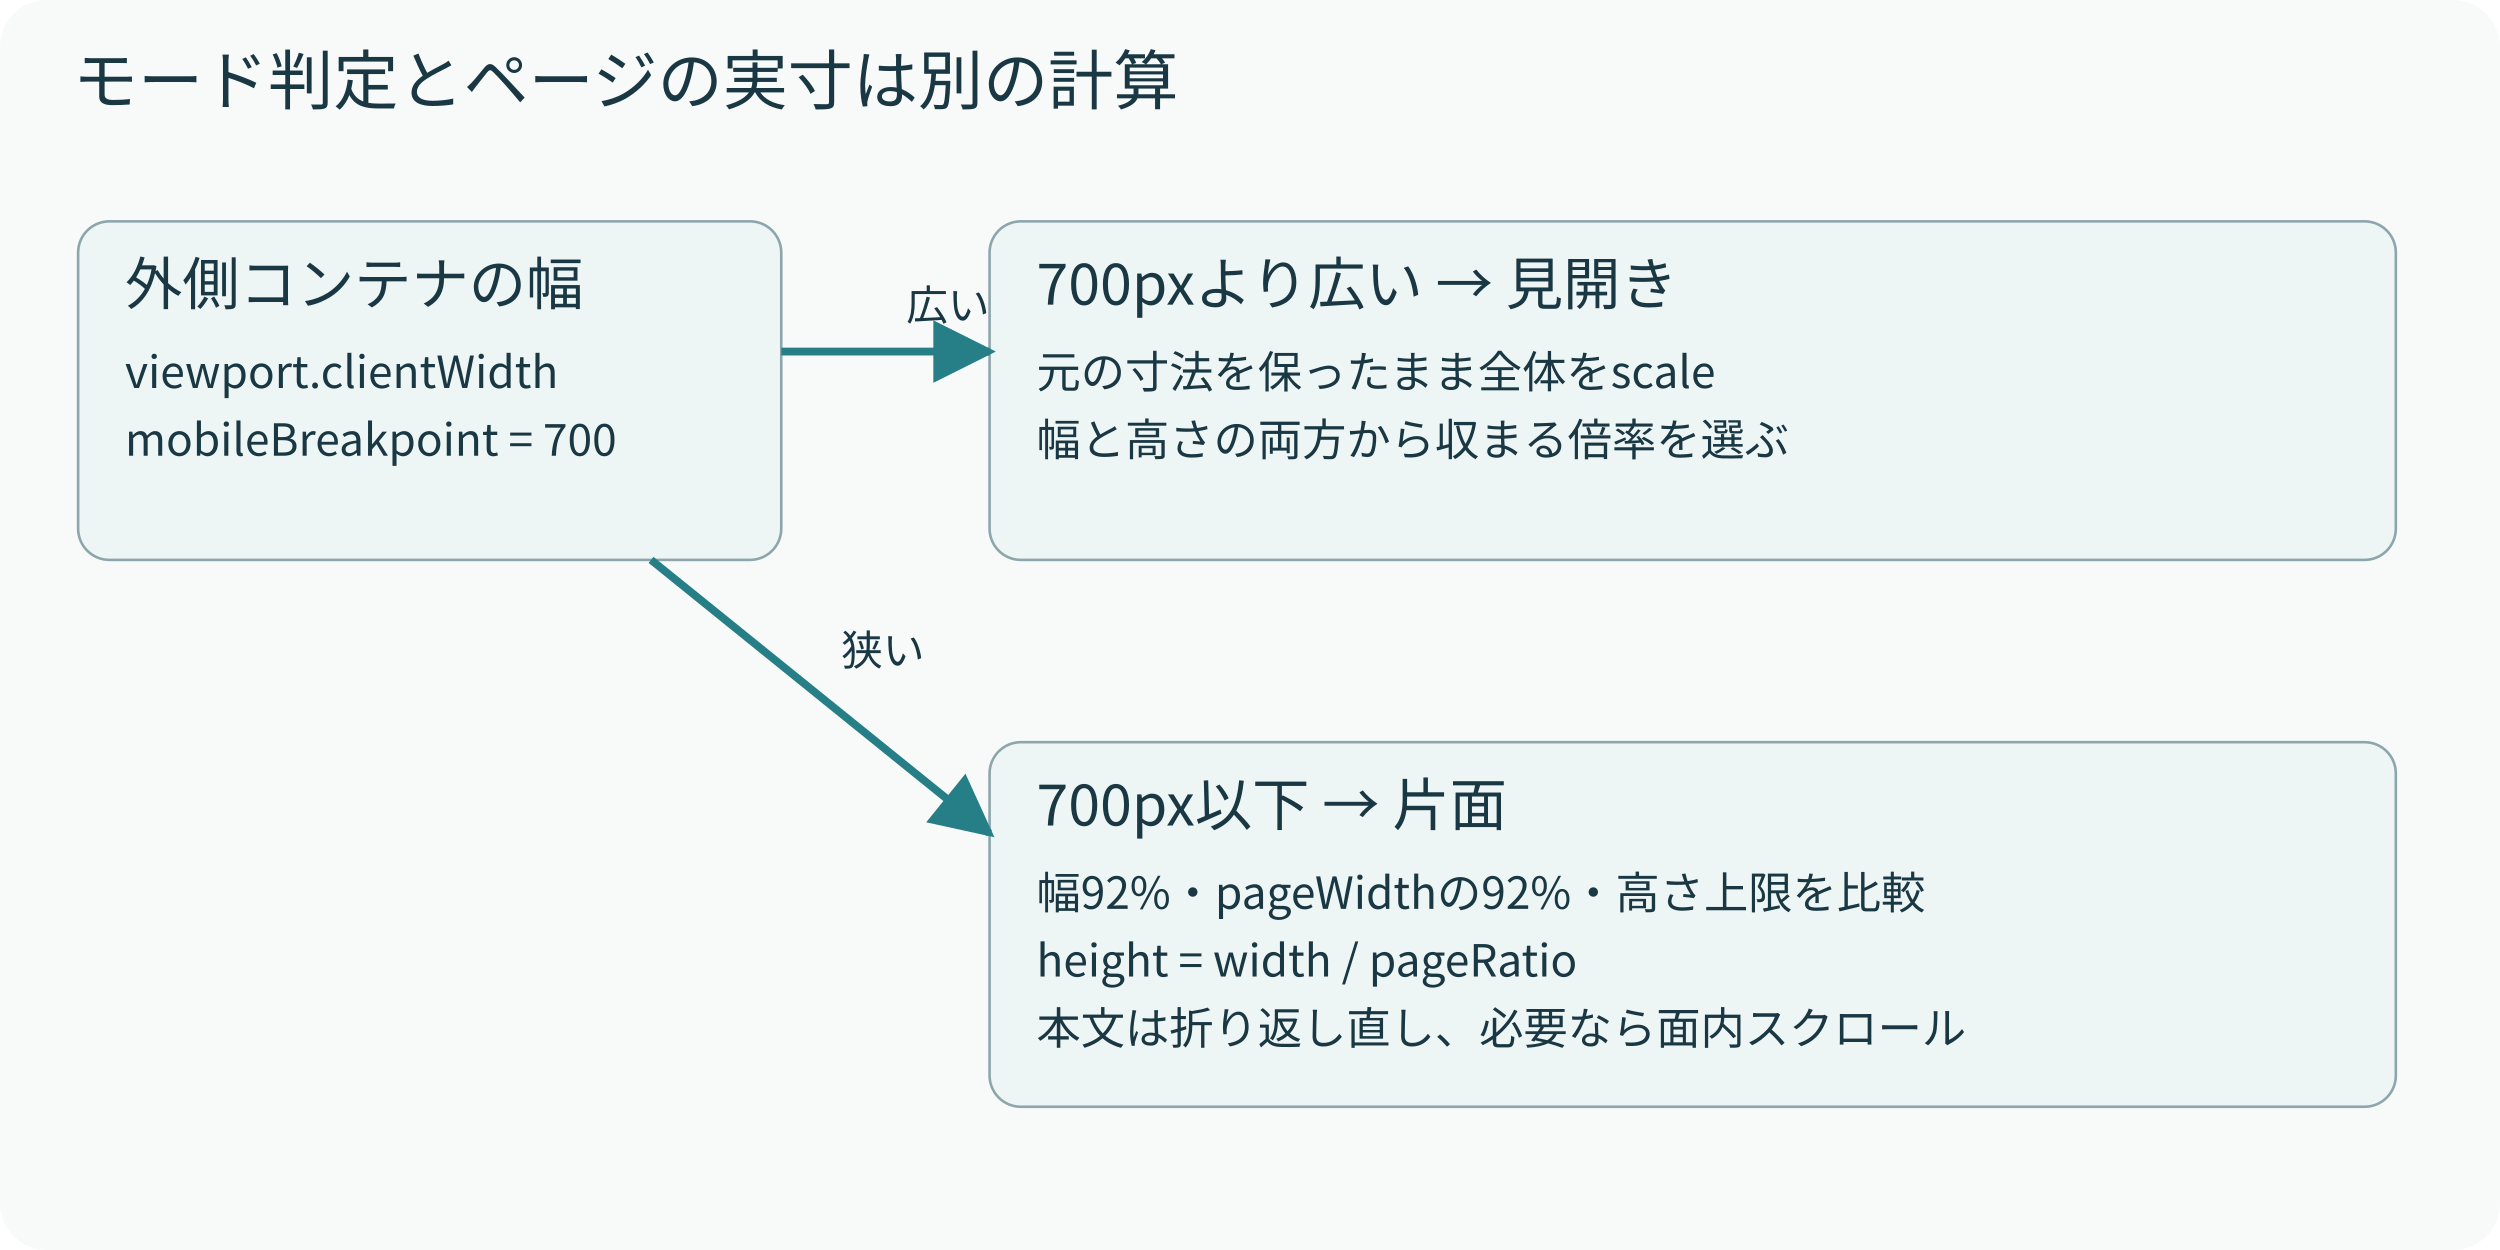
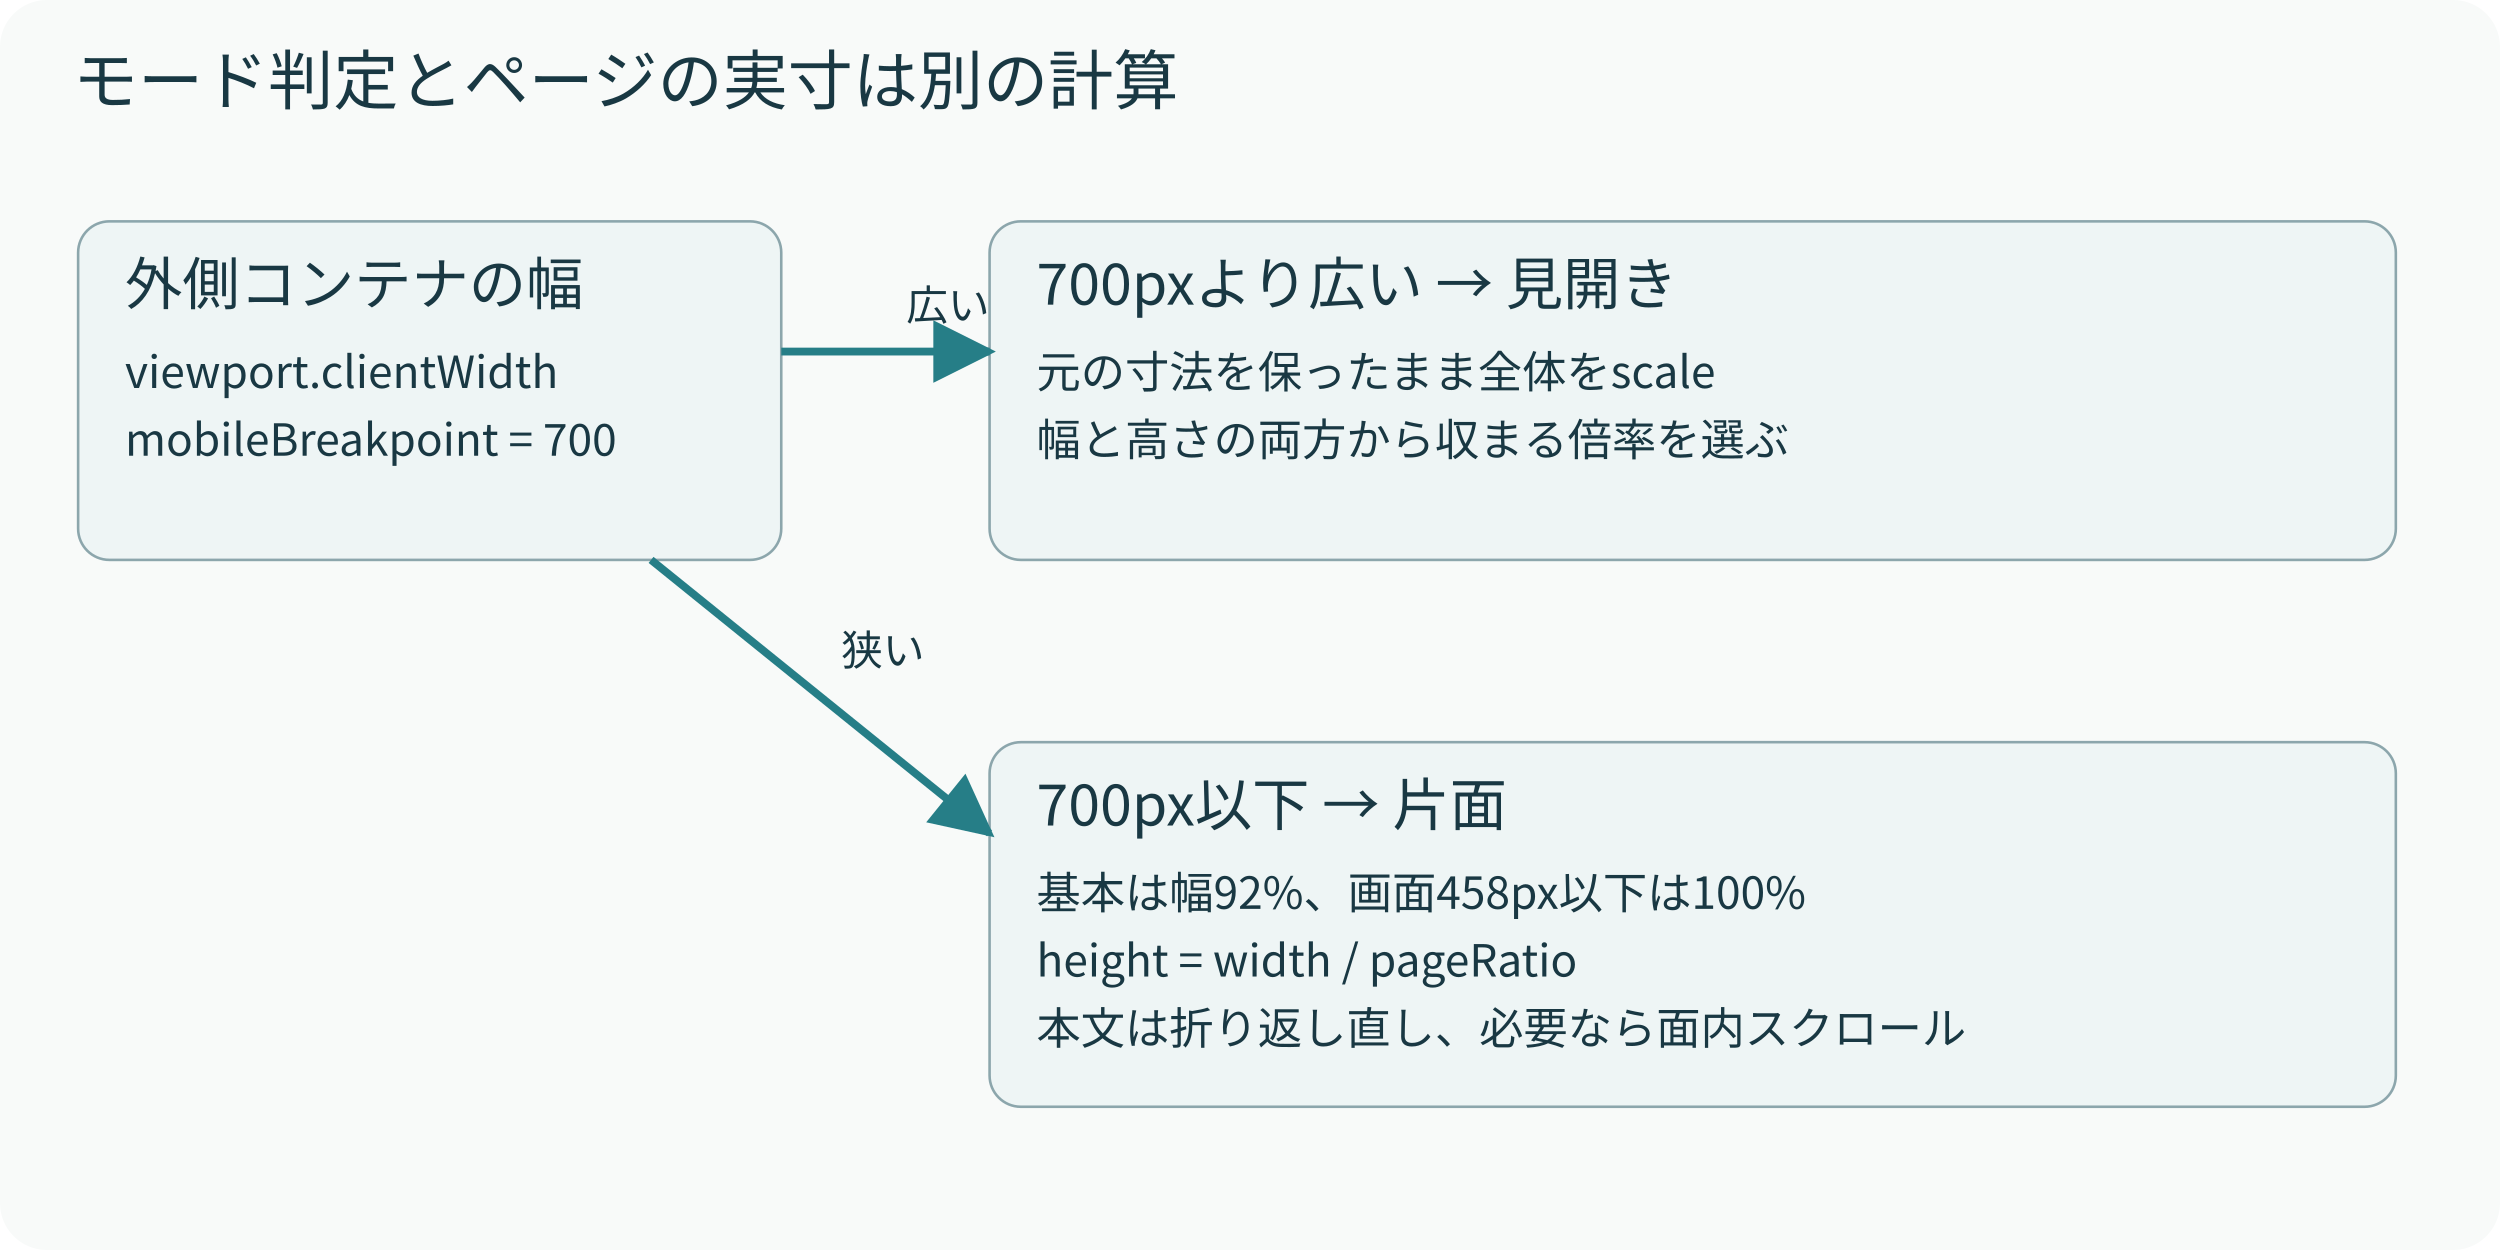
<svg xmlns="http://www.w3.org/2000/svg" width="960" height="480" viewBox="0 0 960 480" role="img" aria-labelledby="title">
  <defs>
    <marker id="arrow" viewBox="0 0 10 10" refX="9" refY="5" markerWidth="8" markerHeight="8" orient="auto-start-reverse">
      <path d="M0 0 L10 5 L0 10Z" fill="#267e87" />
    </marker>
    <linearGradient id="paper">
      <stop stop-color="#a9bfc1" />
      <stop offset=".45" stop-color="#fffdf4" />
      <stop offset="1" stop-color="#d7e1df" />
    </linearGradient>
  </defs>
  <rect width="960" height="480" rx="18" fill="#f8faf9" />
  <g font-family="Noto Sans CJK JP, sans-serif">
    <text x="28" y="40" font-size="25" fill="#193843">モード判定とページの実寸は別の計算</text>
    <rect x="30" y="85" width="270" height="130" rx="12" fill="#eef5f5" stroke="#8ca6ac" />
    <text x="48" y="117" font-size="22" fill="#193843">外側コンテナの幅</text>
    <text x="48" y="149" font-size="17" fill="#193843">viewport.clientWidth</text>
    <text x="48" y="175" font-size="17" fill="#193843">mobileBreakpoint = 700</text>
    <rect x="380" y="85" width="540" height="130" rx="12" fill="#eef5f5" stroke="#8ca6ac" />
    <text x="398" y="117" font-size="22" fill="#193843">700pxより広い → 見開き</text>
    <text x="398" y="149" font-size="17" fill="#193843">元の寸法を保ったまま全体をscale</text>
    <text x="398" y="175" font-size="17" fill="#193843">幅と高さの両方から収まる倍率を選ぶ</text>
    <rect x="380" y="285" width="540" height="140" rx="12" fill="#eef5f5" stroke="#8ca6ac" />
    <text x="398" y="317" font-size="22" fill="#193843">700px以下 → 片面</text>
-     <text x="398" y="349" font-size="17" fill="#193843">幅92%・pageWidthの92%・高さ上限を比較</text>
+     <text x="398" y="349" font-size="17" fill="#193843">基本は幅92%、画面458px以下は100%</text>
    <text x="398" y="375" font-size="17" fill="#193843">height = width / pageRatio</text>
    <text x="398" y="401" font-size="17" fill="#193843">本文は折り返し直し、必要なら面内スクロール</text>
    <path d="M300 135 L380 135" fill="none" stroke="#267e87" stroke-width="3" marker-end="url(#arrow)" />
    <text x="348" y="123" font-size="16" fill="#193843">広い</text>
    <path d="M250 215 L380 320" fill="none" stroke="#267e87" stroke-width="3" marker-end="url(#arrow)" />
    <text x="323" y="255.5" font-size="16" fill="#193843">狭い</text>
  </g>
</svg>
